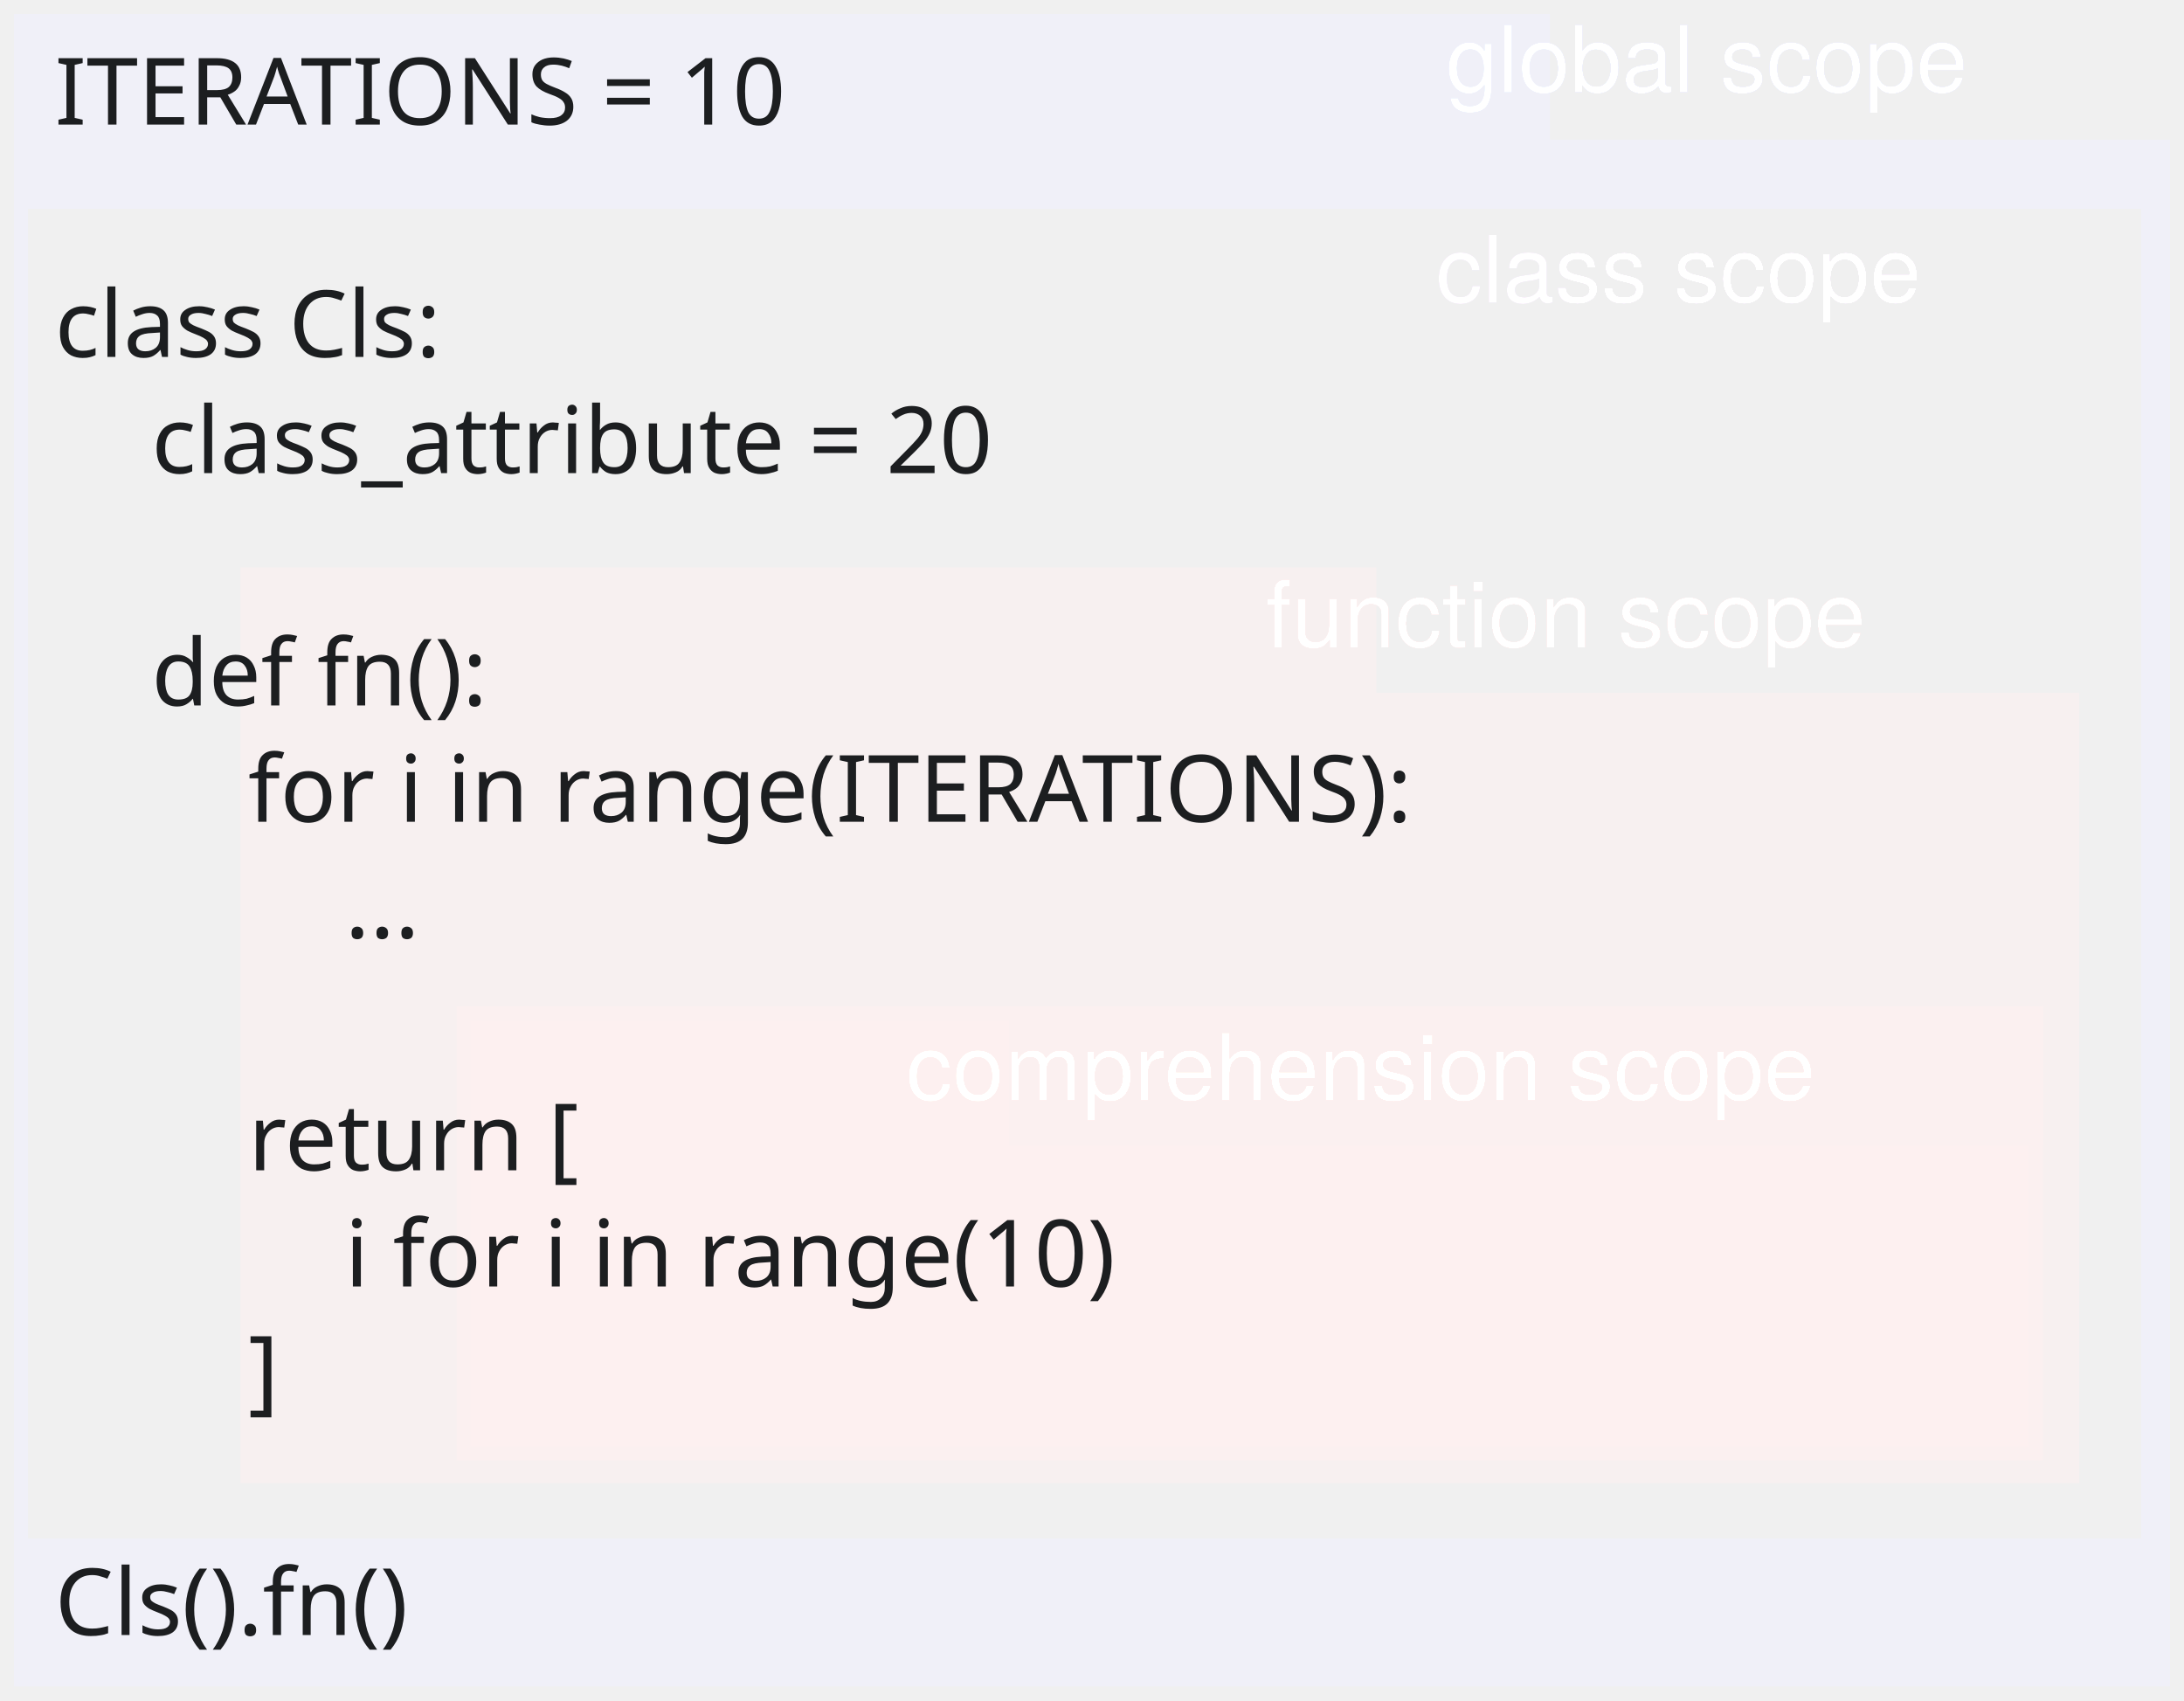
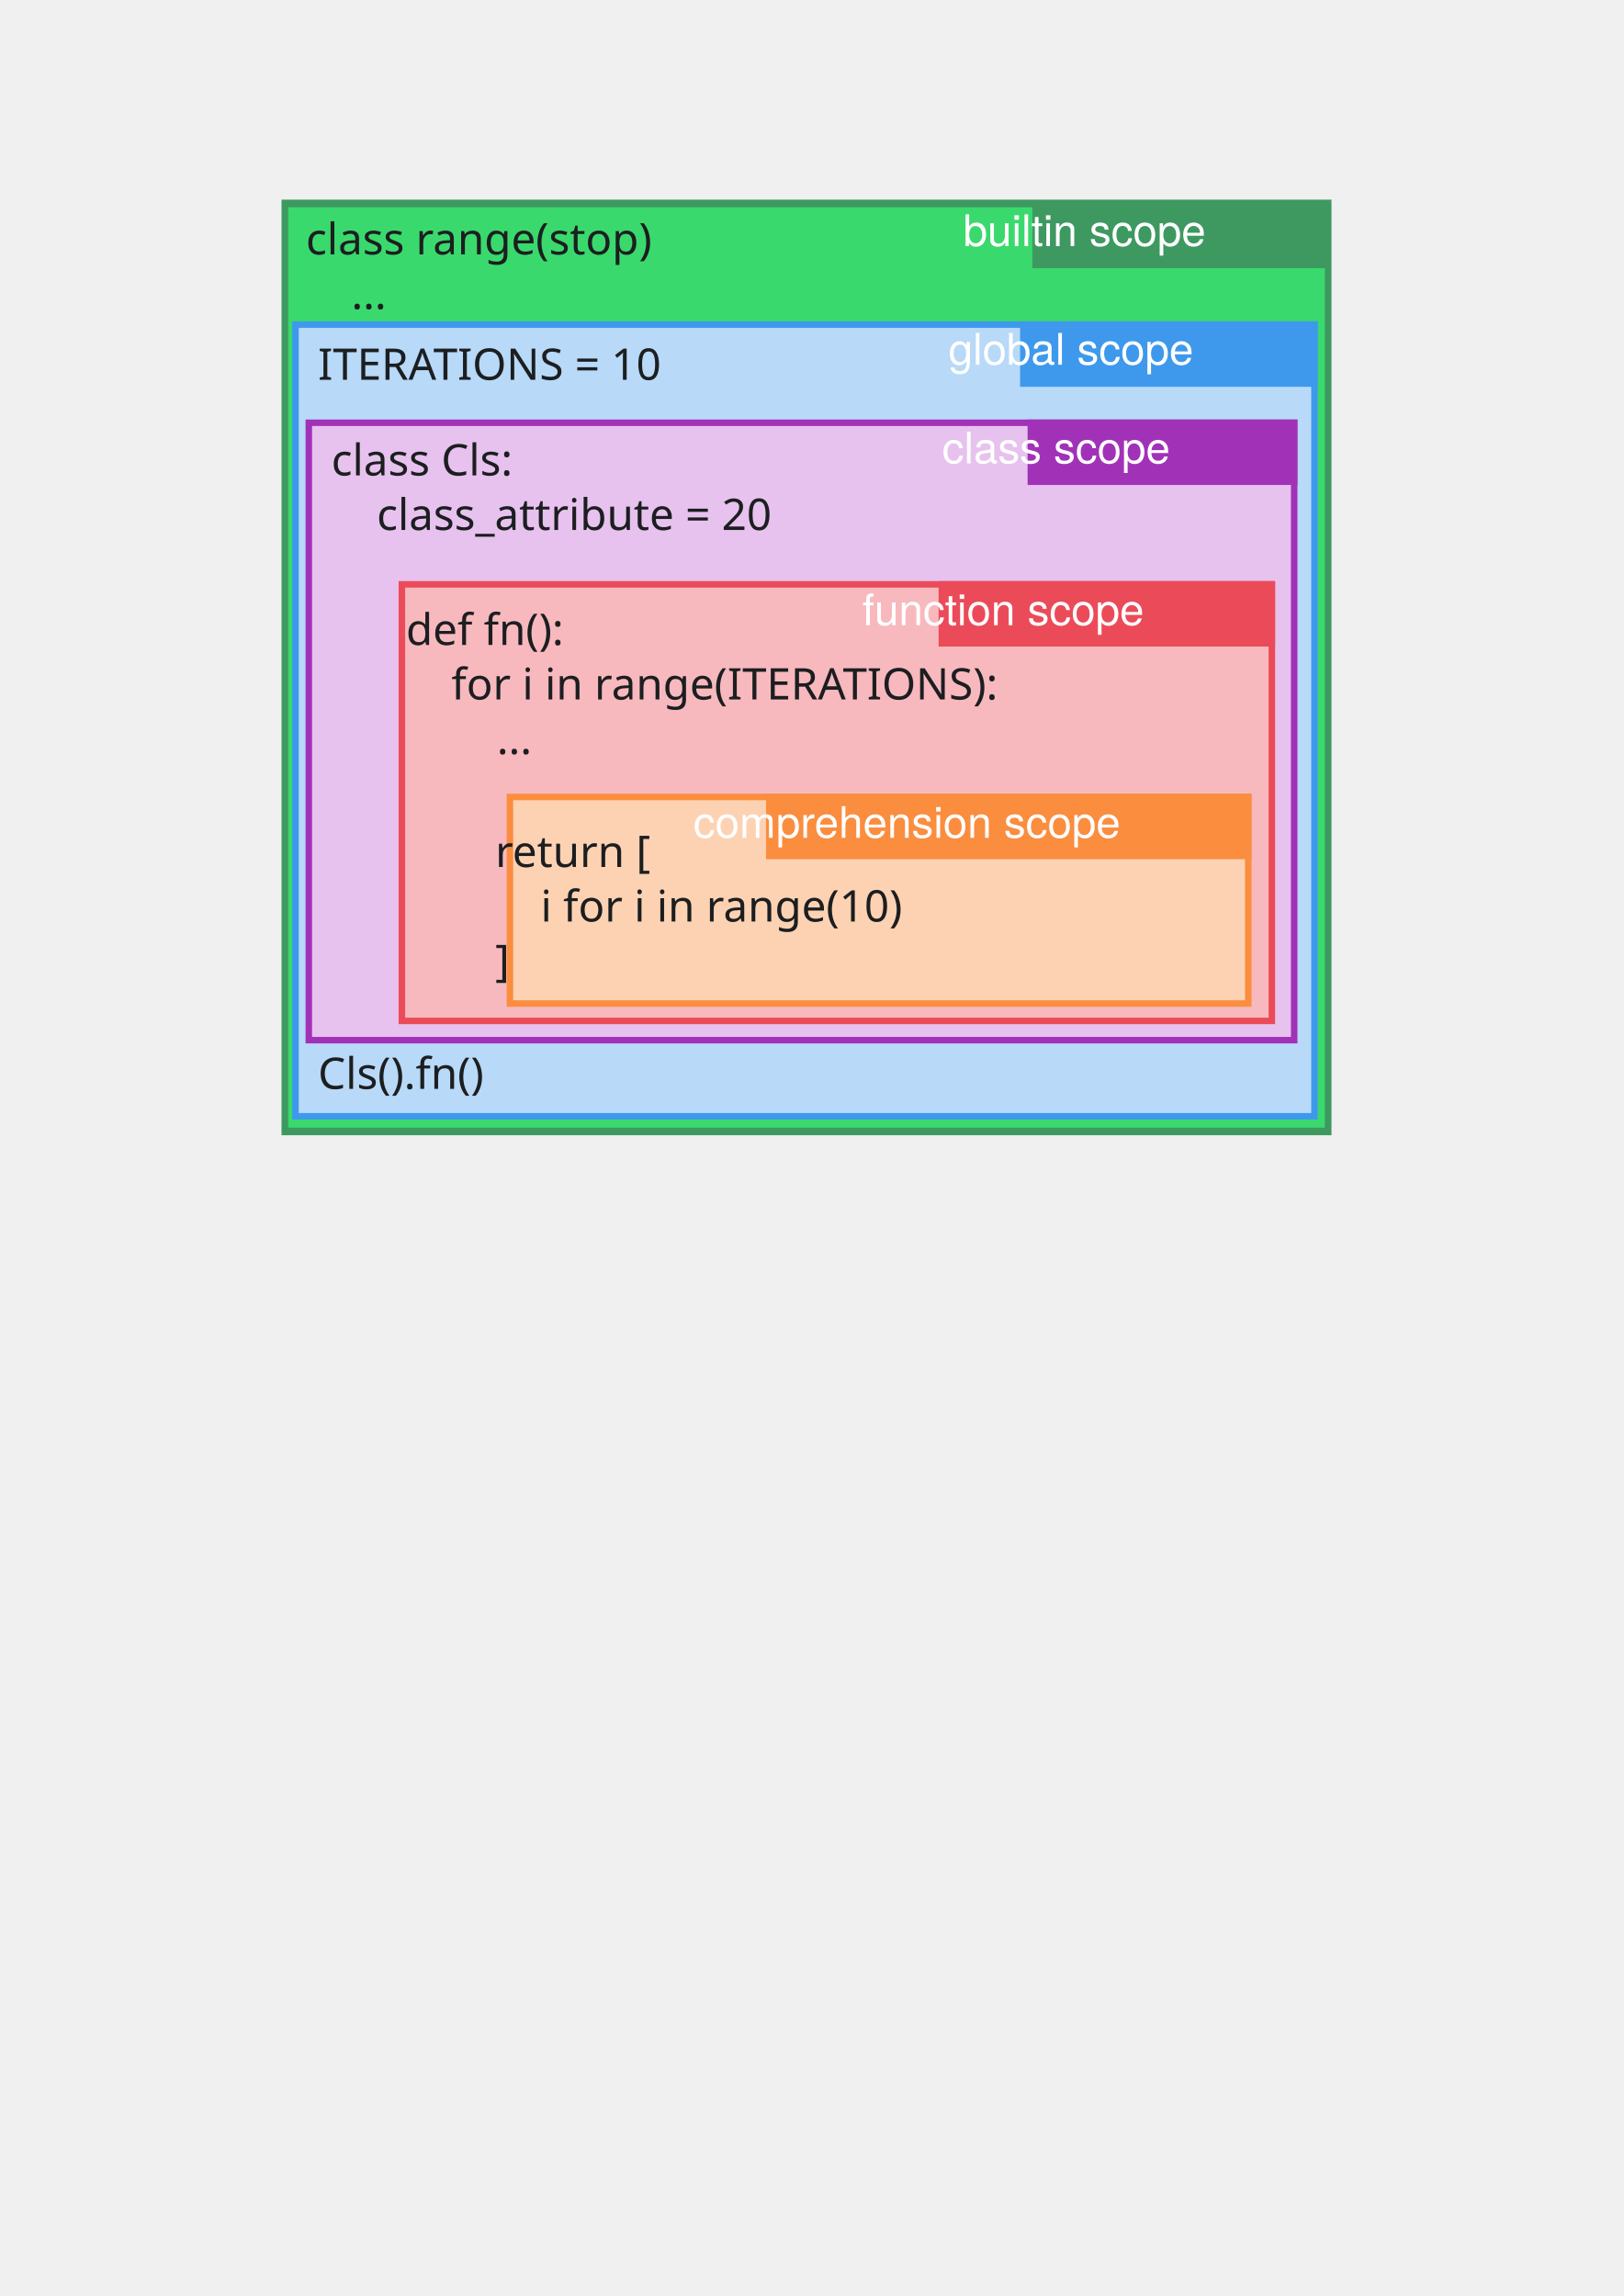
- <svg xmlns="http://www.w3.org/2000/svg" width="132.627mm" height="103.251mm" viewBox="0 0 132.627 103.251" version="1.1" id="svg8" enable-background="new">
+ <svg xmlns="http://www.w3.org/2000/svg" width="210mm" height="297mm" viewBox="0 0 210 297" version="1.1" id="svg8">
  <defs id="defs2">
-     <filter style="color-interpolation-filters:sRGB" id="filter862">
-       <feBlend mode="lighten" in2="BackgroundImage" id="feBlend864" />
-     </filter>
-   </defs>
-   <g id="layer2" transform="translate(-5.929999,-39.66958)" style="filter:url(#filter862)">
-     <rect style="opacity:1;fill:#b8d9f8;fill-opacity:1;stroke:#3e99ed;stroke-width:0.84;stroke-linecap:butt;stroke-linejoin:miter;stroke-miterlimit:4;stroke-dasharray:none;stroke-dashoffset:0;stroke-opacity:1" id="rect846" width="131.787" height="102.411" x="6.35" y="40.09" />
-     <rect style="opacity:1;fill:#e7c2ee;fill-opacity:1;stroke:#a132b8;stroke-width:0.84;stroke-linecap:butt;stroke-linejoin:miter;stroke-miterlimit:4;stroke-dasharray:none;stroke-dashoffset:0;stroke-opacity:1" id="rect846-3" width="127.444" height="79.863" x="8.07" y="52.79" />
-     <rect style="opacity:1;fill:#f7b9be;fill-opacity:1;stroke:#eb4b59;stroke-width:0.84;stroke-linecap:butt;stroke-linejoin:miter;stroke-miterlimit:4;stroke-dasharray:none;stroke-dashoffset:0;stroke-opacity:1;paint-order:normal" id="rect846-3-9" width="112.518" height="56.47" x="20.108" y="73.692" />
-     <g id="g851" transform="translate(5.471396,-0.42)">
-       <rect y="40.09" x="94.592" height="8.467" width="38.493" id="rect846-9" style="opacity:1;fill:#3e99ed;fill-opacity:1;stroke:none;stroke-width:0.215;stroke-linecap:butt;stroke-linejoin:miter;stroke-miterlimit:4;stroke-dasharray:0.644, 0.215;stroke-dashoffset:0;stroke-opacity:1" />
-       <text id="text880" y="45.703" x="130.232" style="font-style:normal;font-variant:normal;font-weight:300;font-stretch:normal;font-size:5.644px;line-height:125%;font-family:'Source Sans Pro';-inkscape-font-specification:'Source Sans Pro Light';text-align:end;letter-spacing:0px;word-spacing:0px;text-anchor:end;fill:#ffffff;fill-opacity:1;stroke:none;stroke-width:0.265px;stroke-linecap:butt;stroke-linejoin:miter;stroke-opacity:1" xml:space="preserve">
-         <tspan style="font-style:normal;font-variant:normal;font-weight:500;font-stretch:normal;font-family:'Helvetica Neue';-inkscape-font-specification:'Helvetica Neue Medium';text-align:end;text-anchor:end;fill:#ffffff;fill-opacity:1;stroke-width:0.265px" y="45.703" x="130.232" id="tspan878">global scope</tspan>
-       </text>
+     </defs>
+   <g id="layer1">
+     <g id="layer8" style="display:inline">
+       <rect style="display:inline;fill:#3ad96d;fill-opacity:1;stroke:#3e9961;stroke-width:0.84;stroke-linecap:butt;stroke-linejoin:miter;stroke-miterlimit:4;stroke-dasharray:none;stroke-dashoffset:0;stroke-opacity:1;" id="rect846-0" width="131.787" height="102.411" x="32.38" y="-127.557" transform="matrix(1.023881,0,0,1.172118,3.686691,175.8293)" />
+       <g id="g851-0" transform="translate(38.92691,-13.86922)" style="display:inline">
+         <rect y="40.09" x="94.592" height="8.467" width="38.493" id="rect846-9-3" style="opacity:1;fill:#3e9961;fill-opacity:1;stroke:none;stroke-width:0.215;stroke-linecap:butt;stroke-linejoin:miter;stroke-miterlimit:4;stroke-dasharray:0.644, 0.215;stroke-dashoffset:0;stroke-opacity:1" />
+         <text id="text880-9" y="45.703" x="130.232" style="font-style:normal;font-variant:normal;font-weight:300;font-stretch:normal;font-size:5.644px;line-height:125%;font-family:'Source Sans Pro';-inkscape-font-specification:'Source Sans Pro Light';text-align:end;letter-spacing:0px;word-spacing:0px;text-anchor:end;fill:#ffffff;fill-opacity:1;stroke:none;stroke-width:0.265px;stroke-linecap:butt;stroke-linejoin:miter;stroke-opacity:1" xml:space="preserve">
+           <tspan style="font-style:normal;font-variant:normal;font-weight:500;font-stretch:normal;font-family:'Helvetica Neue';-inkscape-font-specification:'Helvetica Neue Medium';text-align:end;text-anchor:end;fill:#ffffff;fill-opacity:1;stroke-width:0.265px" y="45.703" x="130.232" id="tspan878-57">builtin scope</tspan>
+         </text>
+       </g>
+       <g id="layer1-6-3-4" transform="translate(-38.48525,-185.1717)" style="display:inline;">
+         <text xml:space="preserve" style="font-style:normal;font-variant:normal;font-weight:normal;font-stretch:normal;font-size:5.644px;line-height:125%;font-family:'Source Sans Pro';-inkscape-font-specification:'Source Sans Pro';letter-spacing:0px;word-spacing:0px;fill:#000000;fill-opacity:1;stroke:none;stroke-width:0.265px;stroke-linecap:butt;stroke-linejoin:miter;stroke-opacity:1;" x="14.287" y="18.394" id="text817-0-1" />
+         <text xml:space="preserve" style="font-style:normal;font-variant:normal;font-weight:300;font-stretch:normal;font-size:5.644px;line-height:125%;font-family:'Source Sans Pro';-inkscape-font-specification:'Source Sans Pro Light';letter-spacing:0px;word-spacing:0px;fill:#1c1e20;fill-opacity:1;stroke:none;stroke-width:0.265px;stroke-linecap:butt;stroke-linejoin:miter;stroke-opacity:1;" x="78.052" y="218.079" id="text821-5-5">
+           <tspan x="78.052" y="218.079" style="font-style:normal;font-variant:normal;font-weight:normal;font-stretch:normal;font-family:'Source Code Pro';-inkscape-font-specification:'Source Code Pro';fill:#1c1e20;fill-opacity:1;stroke-width:0.265px;" id="tspan1835">class range(stop)</tspan>
+           <tspan x="78.052" y="225.134" style="font-style:normal;font-variant:normal;font-weight:normal;font-stretch:normal;font-family:'Source Code Pro';-inkscape-font-specification:'Source Code Pro';fill:#1c1e20;fill-opacity:1;stroke-width:0.265px;" id="tspan1841">    ...</tspan>
+           <tspan x="78.052" y="232.19" style="font-style:normal;font-variant:normal;font-weight:normal;font-stretch:normal;font-family:'Source Code Pro';-inkscape-font-specification:'Source Code Pro';fill:#1c1e20;fill-opacity:1;stroke-width:0.265px;" id="tspan1839" />
+         </text>
+       </g>
    </g>
-     <g id="g841" transform="translate(5.097226,-2.536665)">
-       <rect y="54.906" x="95.938" height="8.467" width="34.898" id="rect846-3-0" style="opacity:1;fill:#a132b8;fill-opacity:1;stroke:none;stroke-width:0.204;stroke-linecap:butt;stroke-linejoin:miter;stroke-miterlimit:4;stroke-dasharray:0.613, 0.204;stroke-dashoffset:0;stroke-opacity:1" />
-       <text id="text880-4" y="60.585" x="128.495" style="font-style:normal;font-variant:normal;font-weight:500;font-stretch:normal;font-size:5.644px;line-height:125%;font-family:'Helvetica Neue';-inkscape-font-specification:'Helvetica Neue Medium';font-variant-ligatures:normal;font-variant-position:normal;font-variant-caps:normal;font-variant-numeric:normal;font-variant-alternates:normal;font-feature-settings:normal;text-indent:0;text-align:end;text-decoration:none;text-decoration-line:none;text-decoration-style:solid;text-decoration-color:#000000;letter-spacing:0px;word-spacing:0px;text-transform:none;writing-mode:lr-tb;direction:ltr;text-orientation:mixed;dominant-baseline:auto;baseline-shift:baseline;text-anchor:end;white-space:normal;shape-padding:0;opacity:1;vector-effect:none;fill:#ffffff;fill-opacity:1;stroke:none;stroke-width:0.265px;stroke-linecap:butt;stroke-linejoin:miter;stroke-miterlimit:4;stroke-dasharray:none;stroke-dashoffset:0;stroke-opacity:1" xml:space="preserve">
-         <tspan style="font-style:normal;font-variant:normal;font-weight:500;font-stretch:normal;font-size:5.644px;line-height:125%;font-family:'Helvetica Neue';-inkscape-font-specification:'Helvetica Neue Medium';font-variant-ligatures:normal;font-variant-position:normal;font-variant-caps:normal;font-variant-numeric:normal;font-variant-alternates:normal;font-feature-settings:normal;text-indent:0;text-align:end;text-decoration:none;text-decoration-line:none;text-decoration-style:solid;text-decoration-color:#000000;letter-spacing:0px;word-spacing:0px;text-transform:none;writing-mode:lr-tb;direction:ltr;text-orientation:mixed;dominant-baseline:auto;baseline-shift:baseline;text-anchor:end;white-space:normal;shape-padding:0;vector-effect:none;fill:#ffffff;fill-opacity:1;stroke:none;stroke-width:0.265px;stroke-linecap:butt;stroke-linejoin:miter;stroke-miterlimit:4;stroke-dasharray:none;stroke-dashoffset:0;stroke-opacity:1" y="60.585" x="128.495" id="tspan878-5">class scope</tspan>
-       </text>
+     <g id="layer2" style="display:inline">
+       <rect style="fill:#b8d9f8;fill-opacity:1;stroke:#3e99ed;stroke-width:0.84;stroke-linecap:butt;stroke-linejoin:miter;stroke-miterlimit:4;stroke-dasharray:none;stroke-dashoffset:0;stroke-opacity:1;opacity:1;" id="rect846" width="131.787" height="102.411" x="38.218" y="41.987" />
+       <g id="g851" transform="translate(37.33941,1.476952)">
+         <rect y="40.09" x="94.592" height="8.467" width="38.493" id="rect846-9" style="opacity:1;fill:#3e99ed;fill-opacity:1;stroke:none;stroke-width:0.215;stroke-linecap:butt;stroke-linejoin:miter;stroke-miterlimit:4;stroke-dasharray:0.644, 0.215;stroke-dashoffset:0;stroke-opacity:1;" />
+         <text id="text880" y="45.703" x="130.232" style="font-style:normal;font-variant:normal;font-weight:300;font-stretch:normal;font-size:5.644px;line-height:125%;font-family:'Source Sans Pro';-inkscape-font-specification:'Source Sans Pro Light';text-align:end;letter-spacing:0px;word-spacing:0px;text-anchor:end;fill:#ffffff;fill-opacity:1;stroke:none;stroke-width:0.265px;stroke-linecap:butt;stroke-linejoin:miter;stroke-opacity:1;" xml:space="preserve">
+           <tspan style="font-style:normal;font-variant:normal;font-weight:500;font-stretch:normal;font-family:'Helvetica Neue';-inkscape-font-specification:'Helvetica Neue Medium';text-align:end;text-anchor:end;fill:#ffffff;fill-opacity:1;stroke-width:0.265px;" y="45.703" x="130.232" id="tspan878">global scope</tspan>
+         </text>
+       </g>
+       <g id="layer1-6" transform="translate(31.86802,1.896952)">
+         <text xml:space="preserve" style="font-style:normal;font-variant:normal;font-weight:normal;font-stretch:normal;font-size:5.644px;line-height:125%;font-family:'Source Sans Pro';-inkscape-font-specification:'Source Sans Pro';letter-spacing:0px;word-spacing:0px;fill:#000000;fill-opacity:1;stroke:none;stroke-width:0.265px;stroke-linecap:butt;stroke-linejoin:miter;stroke-opacity:1;" x="14.287" y="18.394" id="text817" />
+         <text xml:space="preserve" style="font-style:normal;font-variant:normal;font-weight:300;font-stretch:normal;font-size:5.644px;line-height:125%;font-family:'Source Sans Pro';-inkscape-font-specification:'Source Sans Pro Light';letter-spacing:0px;word-spacing:0px;fill:#1c1e20;fill-opacity:1;stroke:none;stroke-width:0.265px;stroke-linecap:butt;stroke-linejoin:miter;stroke-opacity:1;" x="9.26" y="47.233" id="text821">
+           <tspan x="9.26" y="47.233" style="font-style:normal;font-variant:normal;font-weight:normal;font-stretch:normal;font-family:'Source Code Pro';-inkscape-font-specification:'Source Code Pro';fill:#1c1e20;fill-opacity:1;stroke-width:0.265px;" id="tspan823">ITERATIONS = 10</tspan>
+           <tspan x="9.26" y="54.289" id="tspan879" />
+           <tspan x="9.26" y="61.344" id="tspan729" />
+           <tspan x="9.26" y="68.4" id="tspan731" />
+           <tspan x="9.26" y="75.456" id="tspan733" />
+           <tspan x="9.26" y="82.511" id="tspan735" />
+           <tspan x="9.26" y="89.567" id="tspan737" />
+           <tspan x="9.26" y="96.622" id="tspan739" />
+           <tspan x="9.26" y="103.678" id="tspan741" />
+           <tspan x="9.26" y="110.733" id="tspan743" />
+           <tspan x="9.26" y="117.789" id="tspan745" />
+           <tspan x="9.26" y="124.844" id="tspan747" />
+           <tspan x="9.26" y="131.9" id="tspan749" />
+           <tspan x="9.26" y="138.955" style="font-style:normal;font-variant:normal;font-weight:normal;font-stretch:normal;font-family:'Source Code Pro';-inkscape-font-specification:'Source Code Pro';fill:#1c1e20;fill-opacity:1;stroke-width:0.265px;" id="tspan841">Cls().fn()</tspan>
+         </text>
+       </g>
    </g>
-     <g id="g846" transform="translate(4.72303,-0.42)">
-       <rect y="73.692" x="84.803" height="8.467" width="43.52" id="rect846-3-9-9" style="opacity:1;fill:#eb4b59;fill-opacity:1;stroke:none;stroke-width:0.228;stroke-linecap:butt;stroke-linejoin:miter;stroke-miterlimit:4;stroke-dasharray:0.685, 0.228;stroke-dashoffset:0;stroke-opacity:1" />
-       <text transform="scale(1.001237,0.9987646)" id="text880-2" y="79.502" x="125.361" style="font-style:normal;font-variant:normal;font-weight:500;font-stretch:normal;font-size:5.644px;line-height:125%;font-family:'Helvetica Neue';-inkscape-font-specification:'Helvetica Neue Medium';font-variant-ligatures:normal;font-variant-position:normal;font-variant-caps:normal;font-variant-numeric:normal;font-variant-alternates:normal;font-feature-settings:normal;text-indent:0;text-align:end;text-decoration:none;text-decoration-line:none;text-decoration-style:solid;text-decoration-color:#000000;letter-spacing:0px;word-spacing:0px;text-transform:none;writing-mode:lr-tb;direction:ltr;text-orientation:mixed;dominant-baseline:auto;baseline-shift:baseline;text-anchor:end;white-space:normal;shape-padding:0;opacity:1;vector-effect:none;fill:#ffffff;fill-opacity:1;stroke:none;stroke-width:0.265px;stroke-linecap:butt;stroke-linejoin:miter;stroke-miterlimit:4;stroke-dasharray:none;stroke-dashoffset:0;stroke-opacity:1" xml:space="preserve">
-         <tspan style="font-style:normal;font-variant:normal;font-weight:500;font-stretch:normal;font-size:5.644px;line-height:125%;font-family:'Helvetica Neue';-inkscape-font-specification:'Helvetica Neue Medium';font-variant-ligatures:normal;font-variant-position:normal;font-variant-caps:normal;font-variant-numeric:normal;font-variant-alternates:normal;font-feature-settings:normal;text-indent:0;text-align:end;text-decoration:none;text-decoration-line:none;text-decoration-style:solid;text-decoration-color:#000000;letter-spacing:0px;word-spacing:0px;text-transform:none;writing-mode:lr-tb;direction:ltr;text-orientation:mixed;dominant-baseline:auto;baseline-shift:baseline;text-anchor:end;white-space:normal;shape-padding:0;vector-effect:none;fill:#ffffff;fill-opacity:1;stroke:none;stroke-width:0.265px;stroke-linecap:butt;stroke-linejoin:miter;stroke-miterlimit:4;stroke-dasharray:none;stroke-dashoffset:0;stroke-opacity:1" y="79.502" x="125.361" id="tspan878-0">function scope</tspan>
-       </text>
+     <g id="layer4" style="display:inline">
+       <rect style="display:inline;fill:#e7c2ee;fill-opacity:1;stroke:#a132b8;stroke-width:0.84;stroke-linecap:butt;stroke-linejoin:miter;stroke-miterlimit:4;stroke-dasharray:none;stroke-dashoffset:0;stroke-opacity:1;" id="rect846-3" width="127.444" height="79.863" x="39.938" y="54.687" />
+       <g id="g841" transform="translate(36.96524,-0.639713)" style="display:inline;">
+         <rect y="54.906" x="95.938" height="8.467" width="34.898" id="rect846-3-0" style="opacity:1;fill:#a132b8;fill-opacity:1;stroke:none;stroke-width:0.204;stroke-linecap:butt;stroke-linejoin:miter;stroke-miterlimit:4;stroke-dasharray:0.613, 0.204;stroke-dashoffset:0;stroke-opacity:1;" />
+         <text id="text880-4" y="60.585" x="128.495" style="font-style:normal;font-variant:normal;font-weight:500;font-stretch:normal;font-size:5.644px;line-height:125%;font-family:'Helvetica Neue';-inkscape-font-specification:'Helvetica Neue Medium';font-variant-ligatures:normal;font-variant-position:normal;font-variant-caps:normal;font-variant-numeric:normal;font-variant-alternates:normal;font-feature-settings:normal;text-indent:0;text-align:end;text-decoration:none;text-decoration-line:none;text-decoration-style:solid;text-decoration-color:#000000;letter-spacing:0px;word-spacing:0px;text-transform:none;writing-mode:lr-tb;direction:ltr;text-orientation:mixed;dominant-baseline:auto;baseline-shift:baseline;text-anchor:end;white-space:normal;shape-padding:0;opacity:1;vector-effect:none;fill:#ffffff;fill-opacity:1;stroke:none;stroke-width:0.265px;stroke-linecap:butt;stroke-linejoin:miter;stroke-miterlimit:4;stroke-dasharray:none;stroke-dashoffset:0;stroke-opacity:1;" xml:space="preserve">
+           <tspan style="font-style:normal;font-variant:normal;font-weight:500;font-stretch:normal;font-size:5.644px;line-height:125%;font-family:'Helvetica Neue';-inkscape-font-specification:'Helvetica Neue Medium';font-variant-ligatures:normal;font-variant-position:normal;font-variant-caps:normal;font-variant-numeric:normal;font-variant-alternates:normal;font-feature-settings:normal;text-indent:0;text-align:end;text-decoration:none;text-decoration-line:none;text-decoration-style:solid;text-decoration-color:#000000;letter-spacing:0px;word-spacing:0px;text-transform:none;writing-mode:lr-tb;direction:ltr;text-orientation:mixed;dominant-baseline:auto;baseline-shift:baseline;text-anchor:end;white-space:normal;shape-padding:0;vector-effect:none;fill:#ffffff;fill-opacity:1;stroke:none;stroke-width:0.265px;stroke-linecap:butt;stroke-linejoin:miter;stroke-miterlimit:4;stroke-dasharray:none;stroke-dashoffset:0;stroke-opacity:1;" y="60.585" x="128.495" id="tspan878-5">class scope</tspan>
+         </text>
+       </g>
+       <g id="layer1-6-3" transform="translate(-35.19329,-156.5795)" style="display:inline;">
+         <text xml:space="preserve" style="font-style:normal;font-variant:normal;font-weight:normal;font-stretch:normal;font-size:5.644px;line-height:125%;font-family:'Source Sans Pro';-inkscape-font-specification:'Source Sans Pro';letter-spacing:0px;word-spacing:0px;fill:#000000;fill-opacity:1;stroke:none;stroke-width:0.265px;stroke-linecap:butt;stroke-linejoin:miter;stroke-opacity:1;" x="14.287" y="18.394" id="text817-0" />
+         <text xml:space="preserve" style="font-style:normal;font-variant:normal;font-weight:300;font-stretch:normal;font-size:5.644px;line-height:125%;font-family:'Source Sans Pro';-inkscape-font-specification:'Source Sans Pro Light';letter-spacing:0px;word-spacing:0px;fill:#1c1e20;fill-opacity:1;stroke:none;stroke-width:0.265px;stroke-linecap:butt;stroke-linejoin:miter;stroke-opacity:1;" x="78.052" y="218.079" id="text821-5">
+           <tspan x="78.052" y="218.079" style="font-style:normal;font-variant:normal;font-weight:normal;font-stretch:normal;font-family:'Source Code Pro';-inkscape-font-specification:'Source Code Pro';fill:#1c1e20;fill-opacity:1;stroke-width:0.265px;" id="tspan843-7">class Cls:</tspan>
+           <tspan x="78.052" y="225.134" style="font-style:normal;font-variant:normal;font-weight:normal;font-stretch:normal;font-family:'Source Code Pro';-inkscape-font-specification:'Source Code Pro';fill:#1c1e20;fill-opacity:1;stroke-width:0.265px;" id="tspan939-2">    class_attribute = 20</tspan>
+           <tspan x="78.052" y="232.19" style="font-style:normal;font-variant:normal;font-weight:normal;font-stretch:normal;font-family:'Source Code Pro';-inkscape-font-specification:'Source Code Pro';fill:#1c1e20;fill-opacity:1;stroke-width:0.265px;" id="tspan841-4" />
+         </text>
+       </g>
    </g>
-     <rect style="opacity:1;fill:#fdd2b3;fill-opacity:1;stroke:#fb8d3f;stroke-width:0.84;stroke-linecap:butt;stroke-linejoin:miter;stroke-miterlimit:4;stroke-dasharray:none;stroke-dashoffset:0;stroke-opacity:1;paint-order:normal" id="rect846-3-9-3" width="95.493" height="26.723" x="34.081" y="101.194" />
-     <g id="g846-6" transform="translate(1.670931,27.08203)">
-       <rect y="73.692" x="65.533" height="8.467" width="62.79" id="rect846-3-9-9-7" style="opacity:1;fill:#fb8d3f;fill-opacity:1;stroke:none;stroke-width:0.231;stroke-linecap:butt;stroke-linejoin:miter;stroke-miterlimit:4;stroke-dasharray:0.693, 0.231;stroke-dashoffset:0;stroke-opacity:1" />
-       <text transform="scale(1.001237,0.9987646)" id="text880-2-5" y="79.502" x="125.361" style="font-style:normal;font-variant:normal;font-weight:500;font-stretch:normal;font-size:5.644px;line-height:125%;font-family:'Helvetica Neue';-inkscape-font-specification:'Helvetica Neue Medium';font-variant-ligatures:normal;font-variant-position:normal;font-variant-caps:normal;font-variant-numeric:normal;font-variant-alternates:normal;font-feature-settings:normal;text-indent:0;text-align:end;text-decoration:none;text-decoration-line:none;text-decoration-style:solid;text-decoration-color:#000000;letter-spacing:0px;word-spacing:0px;text-transform:none;writing-mode:lr-tb;direction:ltr;text-orientation:mixed;dominant-baseline:auto;baseline-shift:baseline;text-anchor:end;white-space:normal;shape-padding:0;opacity:1;vector-effect:none;fill:#ffffff;fill-opacity:1;stroke:none;stroke-width:0.265px;stroke-linecap:butt;stroke-linejoin:miter;stroke-miterlimit:4;stroke-dasharray:none;stroke-dashoffset:0;stroke-opacity:1" xml:space="preserve">
-         <tspan style="font-style:normal;font-variant:normal;font-weight:500;font-stretch:normal;font-size:5.644px;line-height:125%;font-family:'Helvetica Neue';-inkscape-font-specification:'Helvetica Neue Medium';font-variant-ligatures:normal;font-variant-position:normal;font-variant-caps:normal;font-variant-numeric:normal;font-variant-alternates:normal;font-feature-settings:normal;text-indent:0;text-align:end;text-decoration:none;text-decoration-line:none;text-decoration-style:solid;text-decoration-color:#000000;letter-spacing:0px;word-spacing:0px;text-transform:none;writing-mode:lr-tb;direction:ltr;text-orientation:mixed;dominant-baseline:auto;baseline-shift:baseline;text-anchor:end;white-space:normal;shape-padding:0;vector-effect:none;fill:#ffffff;fill-opacity:1;stroke:none;stroke-width:0.265px;stroke-linecap:butt;stroke-linejoin:miter;stroke-miterlimit:4;stroke-dasharray:none;stroke-dashoffset:0;stroke-opacity:1" y="79.502" x="125.361" id="tspan878-0-3">comprehension scope</tspan>
-       </text>
+     <g id="layer5" style="display:inline">
+       <rect style="display:inline;fill:#f7b9be;fill-opacity:1;stroke:#eb4b59;stroke-width:0.84;stroke-linecap:butt;stroke-linejoin:miter;stroke-miterlimit:4;stroke-dasharray:none;stroke-dashoffset:0;stroke-opacity:1;paint-order:normal;" id="rect846-3-9" width="112.518" height="56.47" x="51.976" y="75.589" />
+       <g id="g846" transform="translate(36.59105,1.476952)" style="display:inline;">
+         <rect y="73.692" x="84.803" height="8.467" width="43.52" id="rect846-3-9-9" style="opacity:1;fill:#eb4b59;fill-opacity:1;stroke:none;stroke-width:0.228;stroke-linecap:butt;stroke-linejoin:miter;stroke-miterlimit:4;stroke-dasharray:0.685, 0.228;stroke-dashoffset:0;stroke-opacity:1;" />
+         <text transform="scale(1.001237,0.9987646)" id="text880-2" y="79.502" x="125.361" style="font-style:normal;font-variant:normal;font-weight:500;font-stretch:normal;font-size:5.644px;line-height:125%;font-family:'Helvetica Neue';-inkscape-font-specification:'Helvetica Neue Medium';font-variant-ligatures:normal;font-variant-position:normal;font-variant-caps:normal;font-variant-numeric:normal;font-variant-alternates:normal;font-feature-settings:normal;text-indent:0;text-align:end;text-decoration:none;text-decoration-line:none;text-decoration-style:solid;text-decoration-color:#000000;letter-spacing:0px;word-spacing:0px;text-transform:none;writing-mode:lr-tb;direction:ltr;text-orientation:mixed;dominant-baseline:auto;baseline-shift:baseline;text-anchor:end;white-space:normal;shape-padding:0;opacity:1;vector-effect:none;fill:#ffffff;fill-opacity:1;stroke:none;stroke-width:0.265px;stroke-linecap:butt;stroke-linejoin:miter;stroke-miterlimit:4;stroke-dasharray:none;stroke-dashoffset:0;stroke-opacity:1;" xml:space="preserve">
+           <tspan style="font-style:normal;font-variant:normal;font-weight:500;font-stretch:normal;font-size:5.644px;line-height:125%;font-family:'Helvetica Neue';-inkscape-font-specification:'Helvetica Neue Medium';font-variant-ligatures:normal;font-variant-position:normal;font-variant-caps:normal;font-variant-numeric:normal;font-variant-alternates:normal;font-feature-settings:normal;text-indent:0;text-align:end;text-decoration:none;text-decoration-line:none;text-decoration-style:solid;text-decoration-color:#000000;letter-spacing:0px;word-spacing:0px;text-transform:none;writing-mode:lr-tb;direction:ltr;text-orientation:mixed;dominant-baseline:auto;baseline-shift:baseline;text-anchor:end;white-space:normal;shape-padding:0;vector-effect:none;fill:#ffffff;fill-opacity:1;stroke:none;stroke-width:0.265px;stroke-linecap:butt;stroke-linejoin:miter;stroke-miterlimit:4;stroke-dasharray:none;stroke-dashoffset:0;stroke-opacity:1;" y="79.502" x="125.361" id="tspan878-0">function scope</tspan>
+         </text>
+       </g>
+       <g id="layer1-6-1" transform="translate(-51.06829,-6.144926)" style="display:inline;">
+         <text xml:space="preserve" style="font-style:normal;font-variant:normal;font-weight:normal;font-stretch:normal;font-size:5.644px;line-height:125%;font-family:'Source Sans Pro';-inkscape-font-specification:'Source Sans Pro';letter-spacing:0px;word-spacing:0px;fill:#000000;fill-opacity:1;stroke:none;stroke-width:0.265px;stroke-linecap:butt;stroke-linejoin:miter;stroke-opacity:1;" x="14.287" y="18.394" id="text817-1" />
+         <text xml:space="preserve" style="font-style:normal;font-variant:normal;font-weight:300;font-stretch:normal;font-size:5.644px;line-height:125%;font-family:'Source Sans Pro';-inkscape-font-specification:'Source Sans Pro Light';letter-spacing:0px;word-spacing:0px;fill:#1c1e20;fill-opacity:1;stroke:none;stroke-width:0.265px;stroke-linecap:butt;stroke-linejoin:miter;stroke-opacity:1;" x="97.707" y="89.567" id="text821-2">
+           <tspan x="97.707" y="89.567" style="font-style:normal;font-variant:normal;font-weight:normal;font-stretch:normal;font-family:'Source Code Pro';-inkscape-font-specification:'Source Code Pro';fill:#1c1e20;fill-opacity:1;stroke-width:0.265px;" id="tspan827-7">    def fn():</tspan>
+           <tspan x="97.707" y="96.622" style="font-style:normal;font-variant:normal;font-weight:normal;font-stretch:normal;font-family:'Source Code Pro';-inkscape-font-specification:'Source Code Pro';fill:#1c1e20;fill-opacity:1;stroke-width:0.265px;" id="tspan829-3">        for i in range(ITERATIONS):</tspan>
+           <tspan x="97.707" y="103.678" style="font-style:normal;font-variant:normal;font-weight:normal;font-stretch:normal;font-family:'Source Code Pro';-inkscape-font-specification:'Source Code Pro';fill:#1c1e20;fill-opacity:1;stroke-width:0.265px;" id="tspan831-4">            ...</tspan>
+           <tspan x="97.707" y="110.733" style="font-style:normal;font-variant:normal;font-weight:normal;font-stretch:normal;font-family:'Source Code Pro';-inkscape-font-specification:'Source Code Pro';fill:#1c1e20;fill-opacity:1;stroke-width:0.265px;" id="tspan841-0" />
+         </text>
+       </g>
+     </g>
+     <g id="layer6" style="display:inline">
+       <rect style="display:inline;fill:#fdd2b3;fill-opacity:1;stroke:#fb8d3f;stroke-width:0.84;stroke-linecap:butt;stroke-linejoin:miter;stroke-miterlimit:4;stroke-dasharray:none;stroke-dashoffset:0;stroke-opacity:1;paint-order:normal;" id="rect846-3-9-3" width="95.493" height="26.723" x="65.949" y="103.091" />
+       <g id="g846-6" transform="translate(33.53895,28.97898)" style="display:inline;">
+         <rect y="73.692" x="65.533" height="8.467" width="62.79" id="rect846-3-9-9-7" style="opacity:1;fill:#fb8d3f;fill-opacity:1;stroke:none;stroke-width:0.231;stroke-linecap:butt;stroke-linejoin:miter;stroke-miterlimit:4;stroke-dasharray:0.693, 0.231;stroke-dashoffset:0;stroke-opacity:1;" />
+         <text transform="scale(1.001237,0.9987646)" id="text880-2-5" y="79.502" x="125.361" style="font-style:normal;font-variant:normal;font-weight:500;font-stretch:normal;font-size:5.644px;line-height:125%;font-family:'Helvetica Neue';-inkscape-font-specification:'Helvetica Neue Medium';font-variant-ligatures:normal;font-variant-position:normal;font-variant-caps:normal;font-variant-numeric:normal;font-variant-alternates:normal;font-feature-settings:normal;text-indent:0;text-align:end;text-decoration:none;text-decoration-line:none;text-decoration-style:solid;text-decoration-color:#000000;letter-spacing:0px;word-spacing:0px;text-transform:none;writing-mode:lr-tb;direction:ltr;text-orientation:mixed;dominant-baseline:auto;baseline-shift:baseline;text-anchor:end;white-space:normal;shape-padding:0;opacity:1;vector-effect:none;fill:#ffffff;fill-opacity:1;stroke:none;stroke-width:0.265px;stroke-linecap:butt;stroke-linejoin:miter;stroke-miterlimit:4;stroke-dasharray:none;stroke-dashoffset:0;stroke-opacity:1;" xml:space="preserve">
+           <tspan style="font-style:normal;font-variant:normal;font-weight:500;font-stretch:normal;font-size:5.644px;line-height:125%;font-family:'Helvetica Neue';-inkscape-font-specification:'Helvetica Neue Medium';font-variant-ligatures:normal;font-variant-position:normal;font-variant-caps:normal;font-variant-numeric:normal;font-variant-alternates:normal;font-feature-settings:normal;text-indent:0;text-align:end;text-decoration:none;text-decoration-line:none;text-decoration-style:solid;text-decoration-color:#000000;letter-spacing:0px;word-spacing:0px;text-transform:none;writing-mode:lr-tb;direction:ltr;text-orientation:mixed;dominant-baseline:auto;baseline-shift:baseline;text-anchor:end;white-space:normal;shape-padding:0;vector-effect:none;fill:#ffffff;fill-opacity:1;stroke:none;stroke-width:0.265px;stroke-linecap:butt;stroke-linejoin:miter;stroke-miterlimit:4;stroke-dasharray:none;stroke-dashoffset:0;stroke-opacity:1;" y="79.502" x="125.361" id="tspan878-0-3">comprehension scope</tspan>
+         </text>
+       </g>
+       <g id="layer1-6-1-7" transform="translate(-73.36888,-116.514)" style="display:inline;">
+         <text xml:space="preserve" style="font-style:normal;font-variant:normal;font-weight:normal;font-stretch:normal;font-size:5.644px;line-height:125%;font-family:'Source Sans Pro';-inkscape-font-specification:'Source Sans Pro';letter-spacing:0px;word-spacing:0px;fill:#000000;fill-opacity:1;stroke:none;stroke-width:0.265px;stroke-linecap:butt;stroke-linejoin:miter;stroke-opacity:1;" x="14.287" y="18.394" id="text817-1-3" />
+         <text xml:space="preserve" style="font-style:normal;font-variant:normal;font-weight:300;font-stretch:normal;font-size:5.644px;line-height:125%;font-family:'Source Sans Pro';-inkscape-font-specification:'Source Sans Pro Light';letter-spacing:0px;word-spacing:0px;fill:#1c1e20;fill-opacity:1;stroke:none;stroke-width:0.265px;stroke-linecap:butt;stroke-linejoin:miter;stroke-opacity:1;" x="125.677" y="228.662" id="text821-2-6">
+           <tspan x="125.677" y="228.662" style="font-style:normal;font-variant:normal;font-weight:normal;font-stretch:normal;font-family:'Source Code Pro';-inkscape-font-specification:'Source Code Pro';fill:#1c1e20;fill-opacity:1;stroke-width:0.265px;" id="tspan833-7-2">        return [</tspan>
+           <tspan x="125.677" y="235.717" style="font-style:normal;font-variant:normal;font-weight:normal;font-stretch:normal;font-family:'Source Code Pro';-inkscape-font-specification:'Source Code Pro';fill:#1c1e20;fill-opacity:1;stroke-width:0.265px;" id="tspan870-2-9">            i for i in range(10)</tspan>
+           <tspan x="125.677" y="242.773" style="font-style:normal;font-variant:normal;font-weight:normal;font-stretch:normal;font-family:'Source Code Pro';-inkscape-font-specification:'Source Code Pro';fill:#1c1e20;fill-opacity:1;stroke-width:0.265px;" id="tspan872-56-7">        ]</tspan>
+           <tspan x="125.677" y="249.829" style="font-style:normal;font-variant:normal;font-weight:normal;font-stretch:normal;font-family:'Source Code Pro';-inkscape-font-specification:'Source Code Pro';fill:#1c1e20;fill-opacity:1;stroke-width:0.265px;" id="tspan841-0-8" />
+         </text>
+       </g>
    </g>
  </g>
-   <g id="layer1" transform="translate(-5.929999,-39.66958)">
-     <text xml:space="preserve" style="font-style:normal;font-variant:normal;font-weight:normal;font-stretch:normal;font-size:5.644px;line-height:125%;font-family:'Source Sans Pro';-inkscape-font-specification:'Source Sans Pro';letter-spacing:0px;word-spacing:0px;fill:#000000;fill-opacity:1;stroke:none;stroke-width:0.265px;stroke-linecap:butt;stroke-linejoin:miter;stroke-opacity:1" x="14.287" y="18.394" id="text817">
-       <tspan id="tspan815" x="14.287" y="23.333" style="font-style:normal;font-variant:normal;font-weight:normal;font-stretch:normal;font-family:'Source Sans Pro';-inkscape-font-specification:'Source Sans Pro';stroke-width:0.265px" />
-     </text>
-     <text xml:space="preserve" style="font-style:normal;font-variant:normal;font-weight:300;font-stretch:normal;font-size:5.644px;line-height:125%;font-family:'Source Sans Pro';-inkscape-font-specification:'Source Sans Pro Light';letter-spacing:0px;word-spacing:0px;fill:#1c1e20;fill-opacity:1;stroke:none;stroke-width:0.265px;stroke-linecap:butt;stroke-linejoin:miter;stroke-opacity:1" x="9.26" y="47.233" id="text821">
-       <tspan x="9.26" y="47.233" style="font-style:normal;font-variant:normal;font-weight:normal;font-stretch:normal;font-family:'Source Code Pro';-inkscape-font-specification:'Source Code Pro';fill:#1c1e20;fill-opacity:1;stroke-width:0.265px" id="tspan823">ITERATIONS = 10</tspan>
-       <tspan x="9.26" y="54.289" style="font-style:normal;font-variant:normal;font-weight:normal;font-stretch:normal;font-family:'Source Code Pro';-inkscape-font-specification:'Source Code Pro';fill:#1c1e20;fill-opacity:1;stroke-width:0.265px" id="tspan837" />
-       <tspan x="9.26" y="61.344" style="font-style:normal;font-variant:normal;font-weight:normal;font-stretch:normal;font-family:'Source Code Pro';-inkscape-font-specification:'Source Code Pro';fill:#1c1e20;fill-opacity:1;stroke-width:0.265px" id="tspan843">class Cls:</tspan>
-       <tspan x="9.26" y="68.4" style="font-style:normal;font-variant:normal;font-weight:normal;font-stretch:normal;font-family:'Source Code Pro';-inkscape-font-specification:'Source Code Pro';fill:#1c1e20;fill-opacity:1;stroke-width:0.265px" id="tspan939">    class_attribute = 20</tspan>
-       <tspan x="9.26" y="75.456" style="font-style:normal;font-variant:normal;font-weight:normal;font-stretch:normal;font-family:'Source Code Pro';-inkscape-font-specification:'Source Code Pro';fill:#1c1e20;fill-opacity:1;stroke-width:0.265px" id="tspan918" />
-       <tspan x="9.26" y="82.511" style="font-style:normal;font-variant:normal;font-weight:normal;font-stretch:normal;font-family:'Source Code Pro';-inkscape-font-specification:'Source Code Pro';fill:#1c1e20;fill-opacity:1;stroke-width:0.265px" id="tspan827">    def fn():</tspan>
-       <tspan x="9.26" y="89.567" style="font-style:normal;font-variant:normal;font-weight:normal;font-stretch:normal;font-family:'Source Code Pro';-inkscape-font-specification:'Source Code Pro';fill:#1c1e20;fill-opacity:1;stroke-width:0.265px" id="tspan829">        for i in range(ITERATIONS):</tspan>
-       <tspan x="9.26" y="96.622" style="font-style:normal;font-variant:normal;font-weight:normal;font-stretch:normal;font-family:'Source Code Pro';-inkscape-font-specification:'Source Code Pro';fill:#1c1e20;fill-opacity:1;stroke-width:0.265px" id="tspan831">            ...</tspan>
-       <tspan x="9.26" y="103.678" style="font-style:normal;font-variant:normal;font-weight:normal;font-stretch:normal;font-family:'Source Code Pro';-inkscape-font-specification:'Source Code Pro';fill:#1c1e20;fill-opacity:1;stroke-width:0.265px" id="tspan876" />
-       <tspan x="9.26" y="110.733" style="font-style:normal;font-variant:normal;font-weight:normal;font-stretch:normal;font-family:'Source Code Pro';-inkscape-font-specification:'Source Code Pro';fill:#1c1e20;fill-opacity:1;stroke-width:0.265px" id="tspan833">        return [</tspan>
-       <tspan x="9.26" y="117.789" style="font-style:normal;font-variant:normal;font-weight:normal;font-stretch:normal;font-family:'Source Code Pro';-inkscape-font-specification:'Source Code Pro';fill:#1c1e20;fill-opacity:1;stroke-width:0.265px" id="tspan870">            i for i in range(10)</tspan>
-       <tspan x="9.26" y="124.844" style="font-style:normal;font-variant:normal;font-weight:normal;font-stretch:normal;font-family:'Source Code Pro';-inkscape-font-specification:'Source Code Pro';fill:#1c1e20;fill-opacity:1;stroke-width:0.265px" id="tspan872">        ]</tspan>
-       <tspan x="9.26" y="131.9" style="font-style:normal;font-variant:normal;font-weight:normal;font-stretch:normal;font-family:'Source Code Pro';-inkscape-font-specification:'Source Code Pro';fill:#1c1e20;fill-opacity:1;stroke-width:0.265px" id="tspan879" />
-       <tspan x="9.26" y="138.956" style="font-style:normal;font-variant:normal;font-weight:normal;font-stretch:normal;font-family:'Source Code Pro';-inkscape-font-specification:'Source Code Pro';fill:#1c1e20;fill-opacity:1;stroke-width:0.265px" id="tspan841">Cls().fn()</tspan>
-     </text>
-   </g>
</svg>
